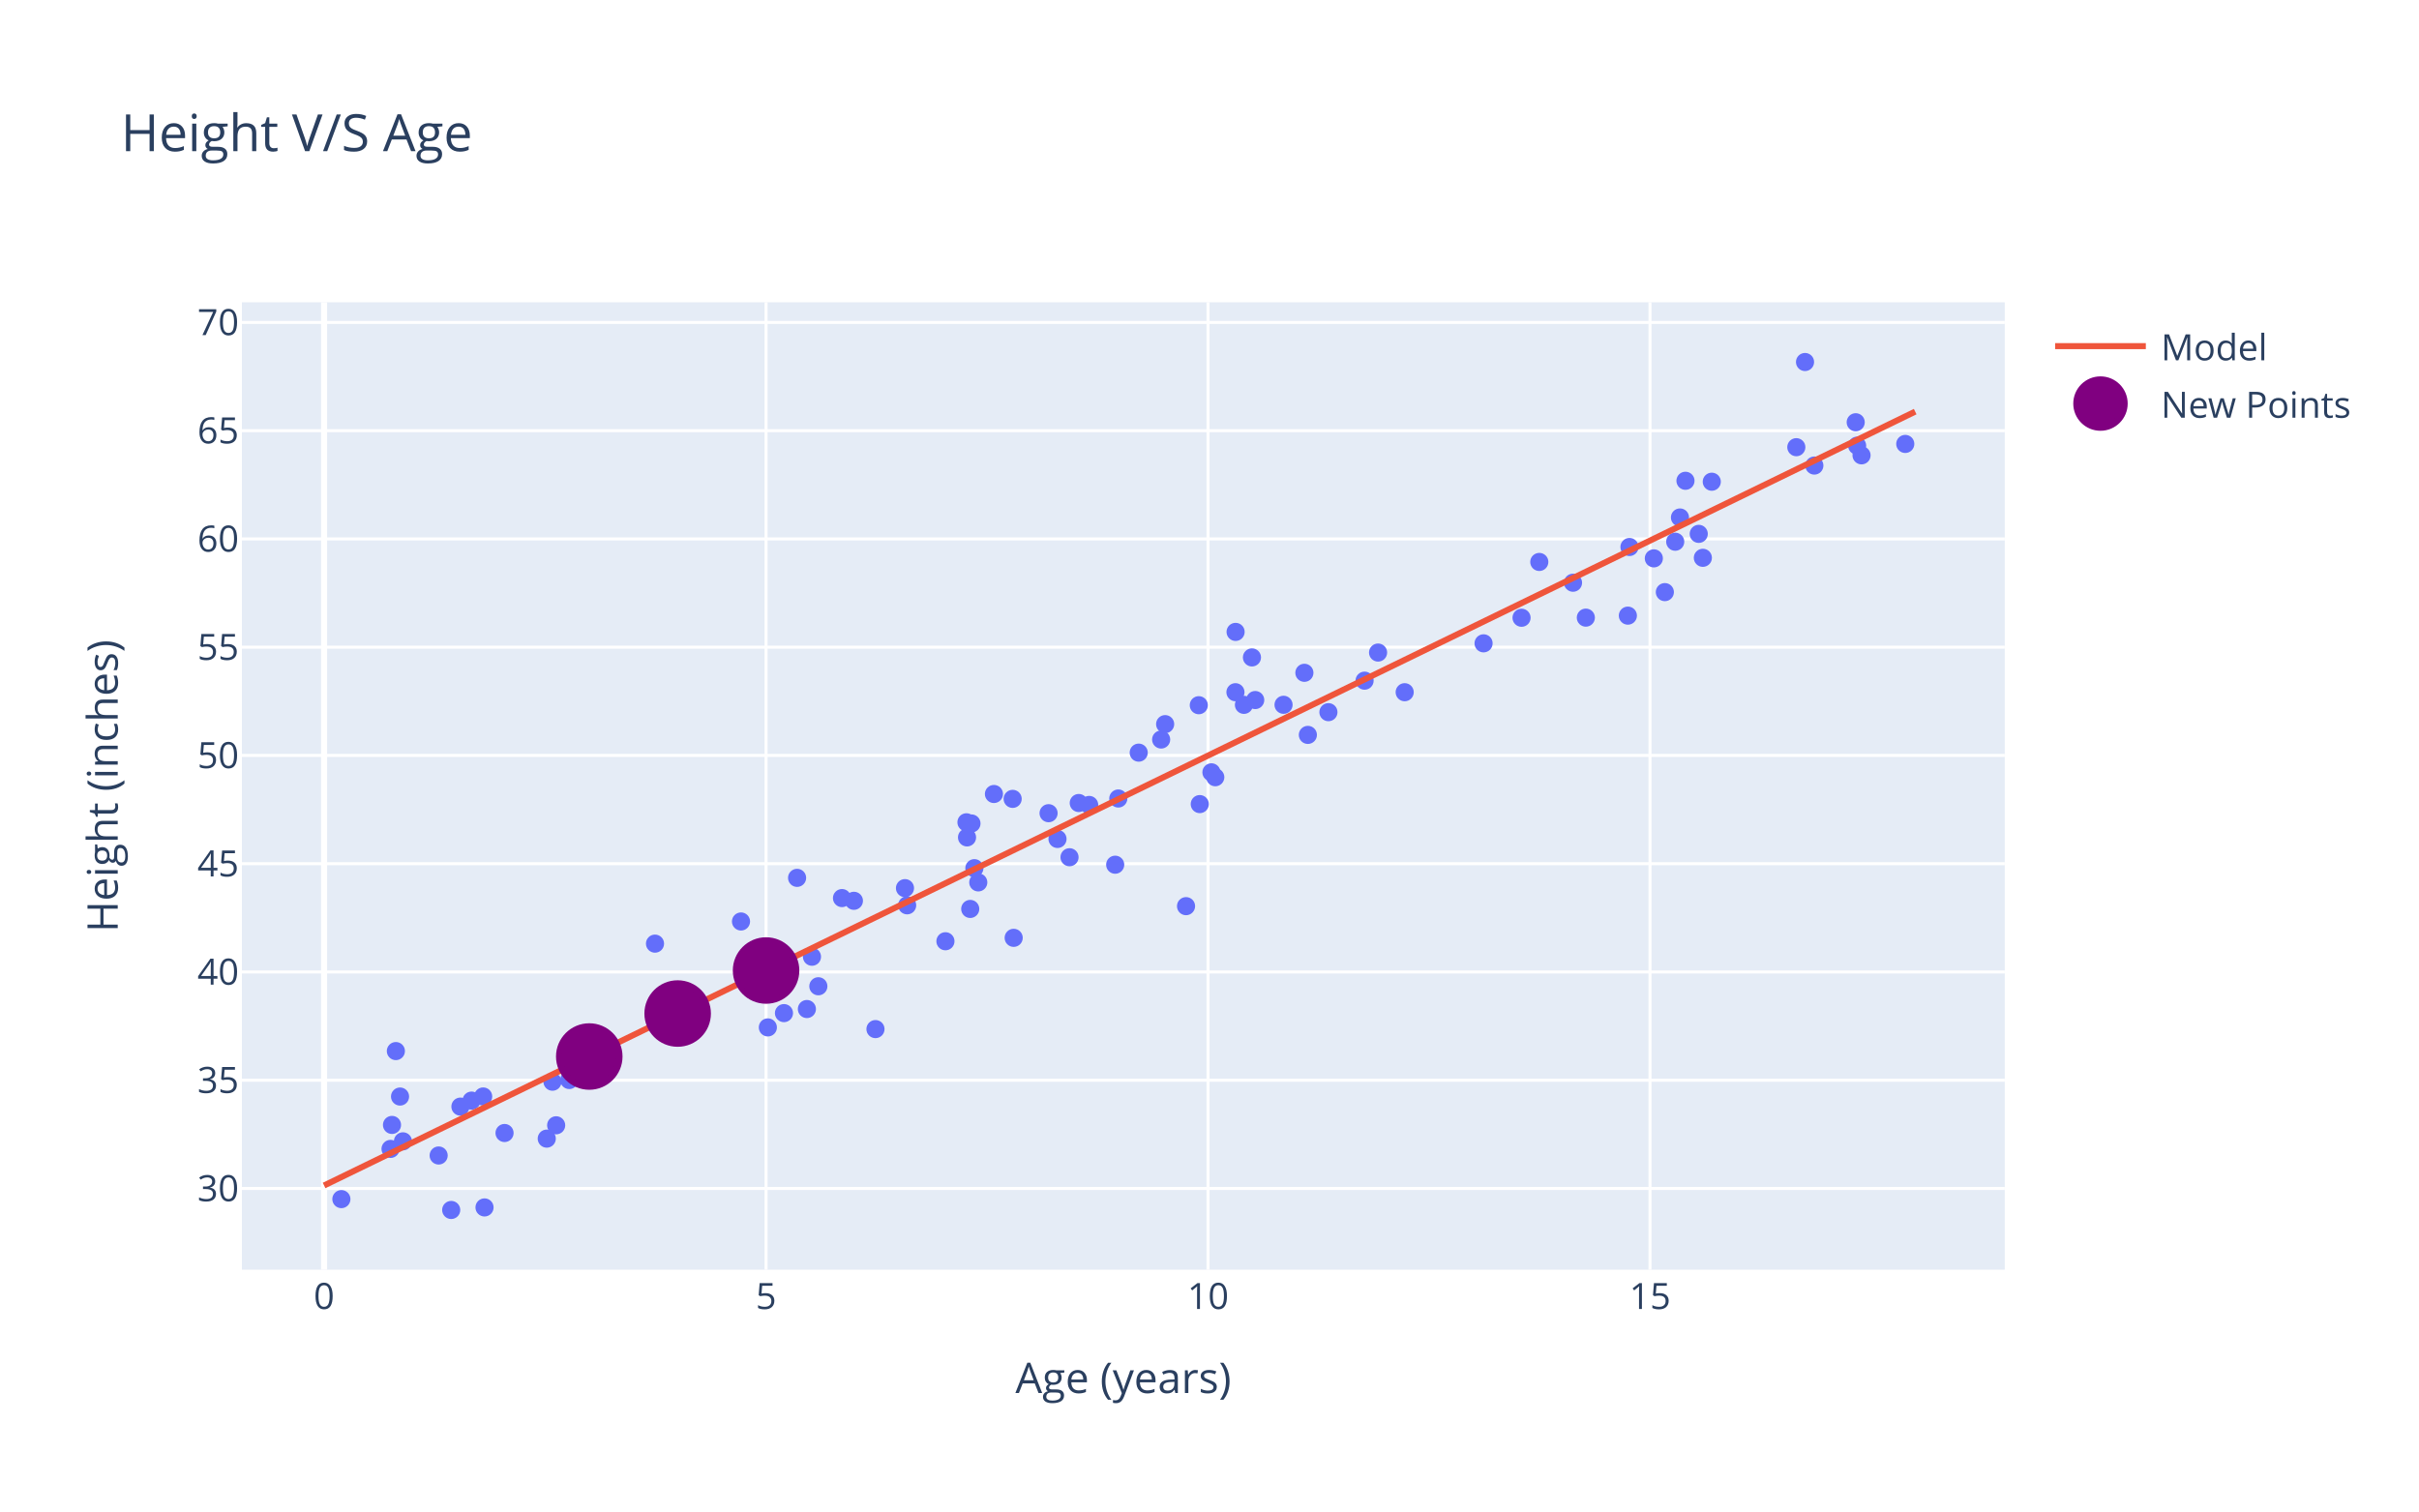
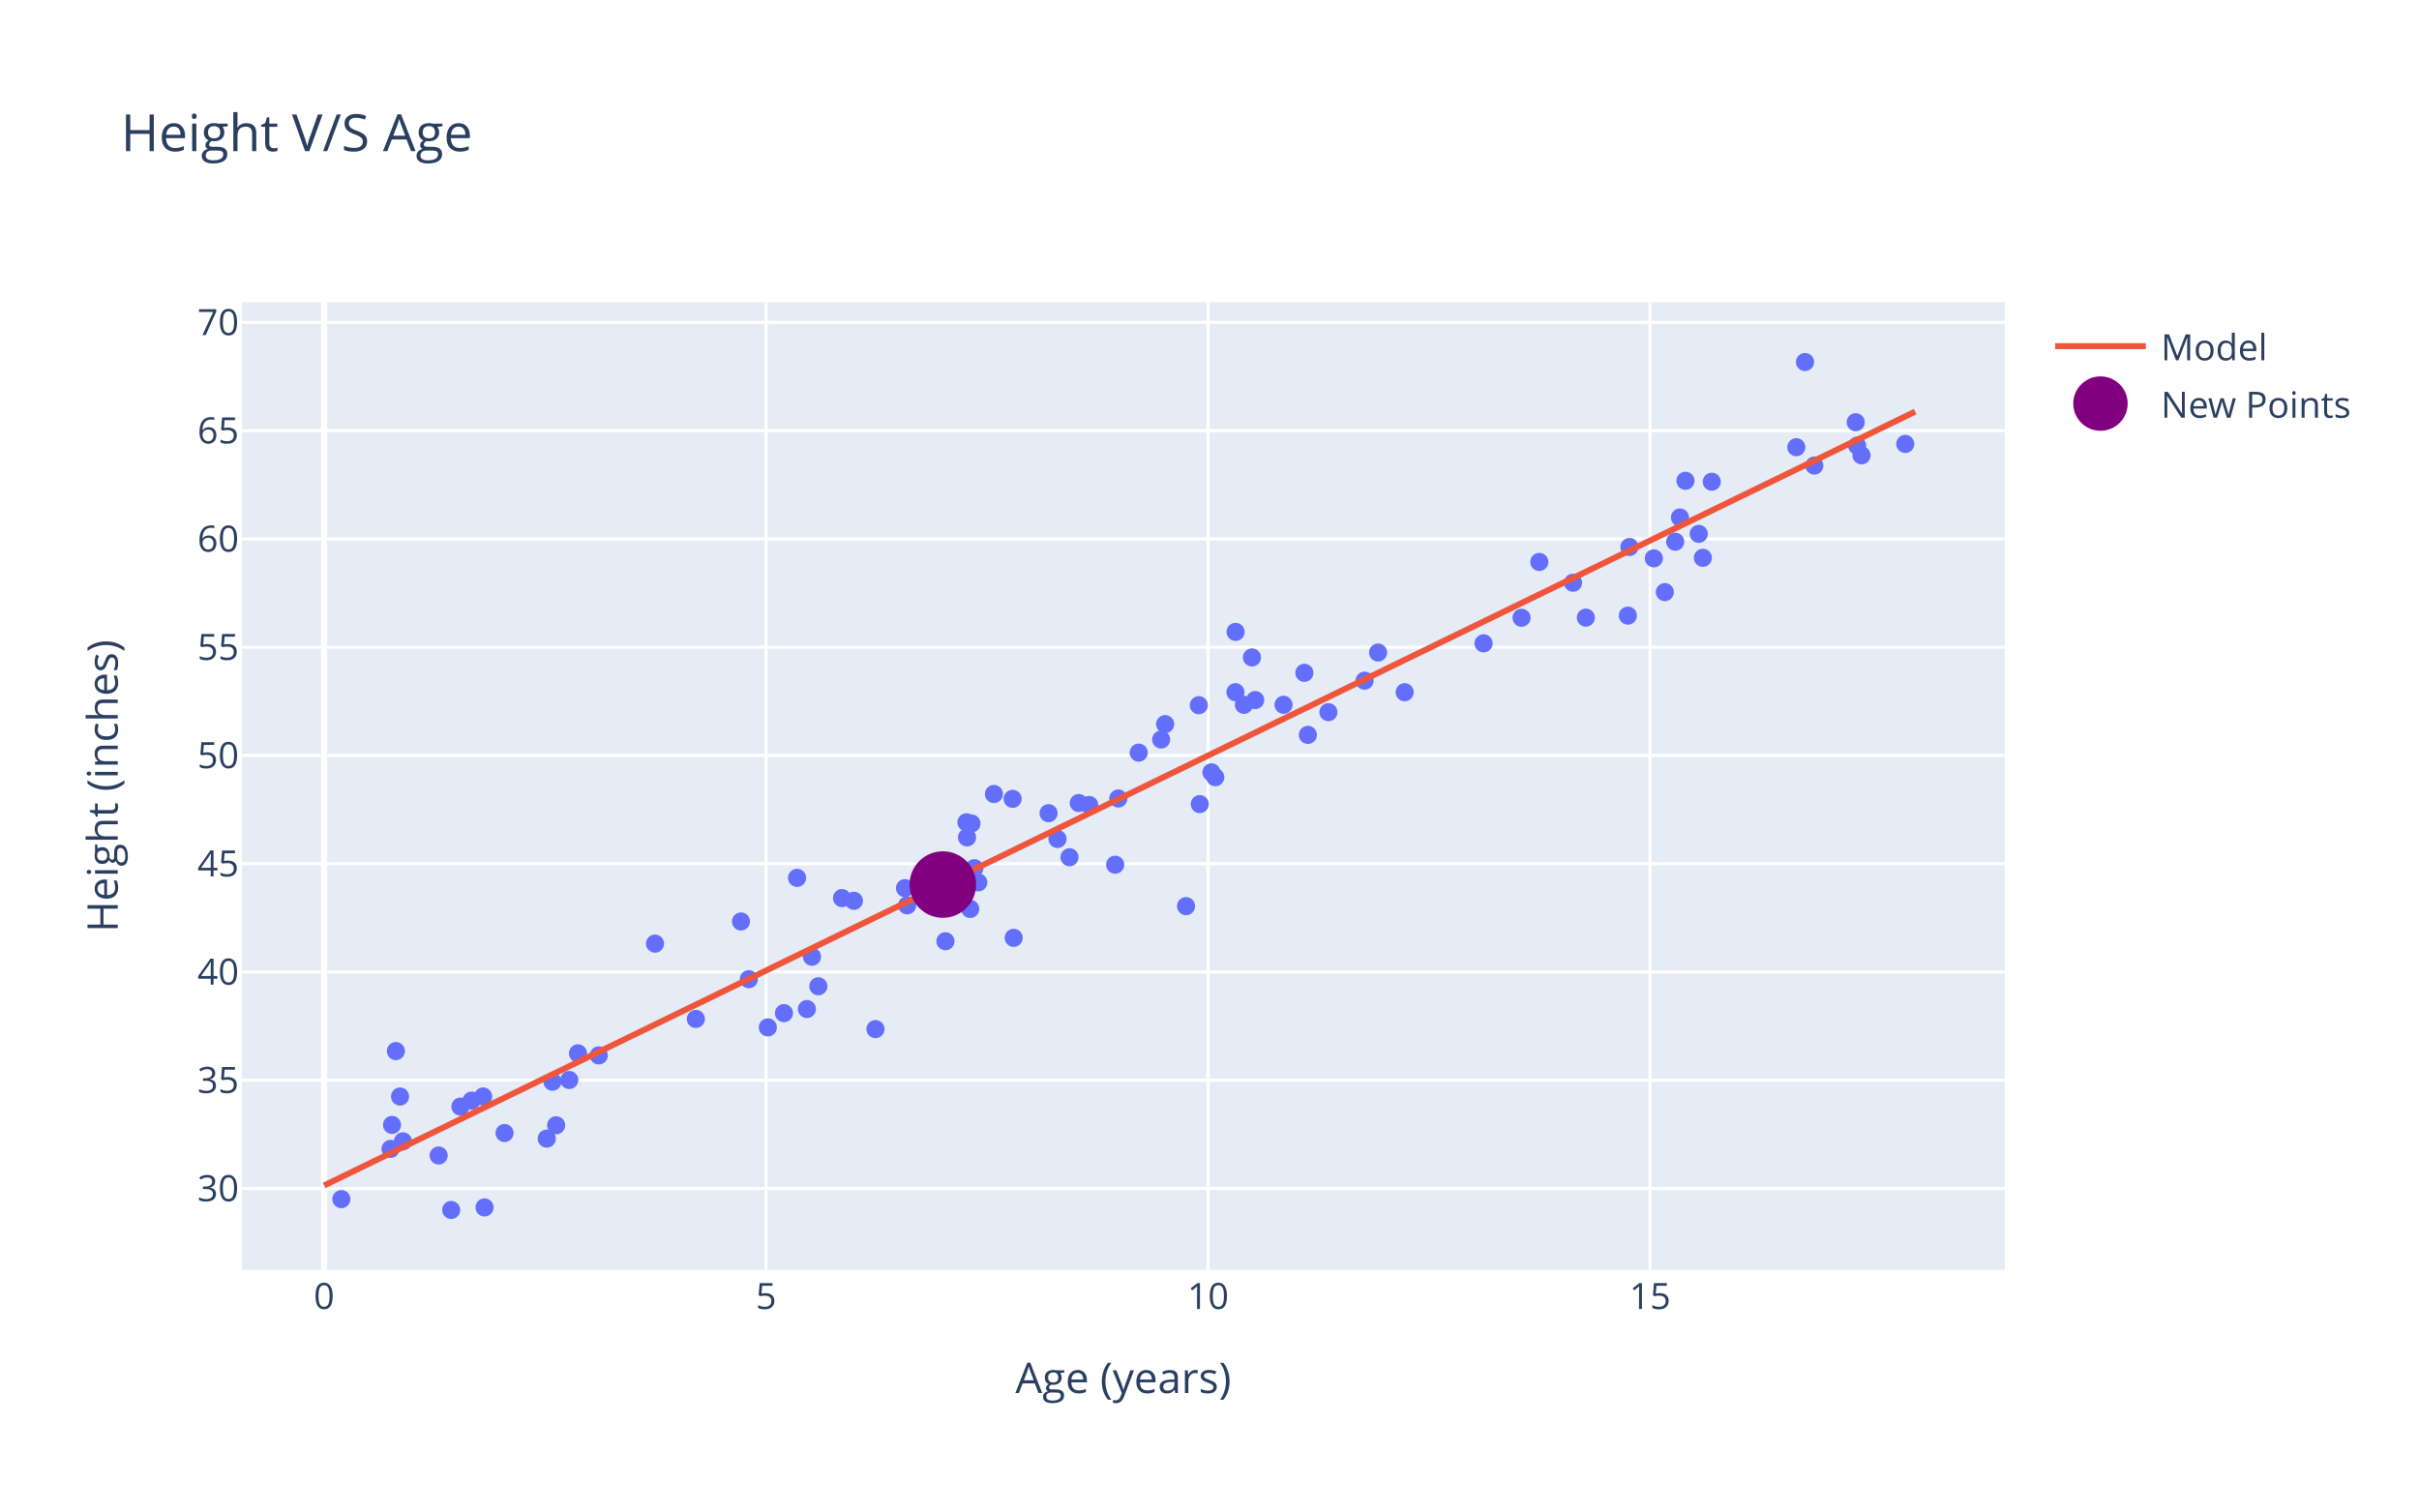
<svg xmlns="http://www.w3.org/2000/svg" class="main-svg" width="800" height="500" style="" viewBox="0 0 800 500">
  <rect x="0" y="0" width="800" height="500" style="fill: rgb(255, 255, 255); fill-opacity: 1;" />
-   <defs id="defs-eda07f">
+   <defs id="defs-251072">
    <g class="clips">
-       <clipPath id="clipeda07fxyplot" class="plotclip">
+       <clipPath id="clip251072xyplot" class="plotclip">
        <rect width="583" height="320" />
      </clipPath>
-       <clipPath class="axesclip" id="clipeda07fx">
+       <clipPath class="axesclip" id="clip251072x">
        <rect x="80" y="0" width="583" height="500" />
      </clipPath>
-       <clipPath class="axesclip" id="clipeda07fy">
+       <clipPath class="axesclip" id="clip251072y">
        <rect x="0" y="100" width="800" height="320" />
      </clipPath>
-       <clipPath class="axesclip" id="clipeda07fxy">
+       <clipPath class="axesclip" id="clip251072xy">
        <rect x="80" y="100" width="583" height="320" />
      </clipPath>
    </g>
    <g class="gradients" />
  </defs>
  <g class="bglayer">
    <rect class="bg" x="80" y="100" width="583" height="320" style="fill: rgb(229, 236, 246); fill-opacity: 1; stroke-width: 0;" />
  </g>
  <g class="layer-below">
    <g class="imagelayer" />
    <g class="shapelayer" />
  </g>
  <g class="cartesianlayer">
    <g class="subplot xy">
      <g class="layer-subplot">
        <g class="shapelayer" />
        <g class="imagelayer" />
      </g>
      <g class="gridlayer">
        <g class="x">
          <path class="xgrid crisp" transform="translate(253.35,0)" d="M0,100v320" style="stroke: rgb(255, 255, 255); stroke-opacity: 1; stroke-width: 1px;" />
          <path class="xgrid crisp" transform="translate(399.51,0)" d="M0,100v320" style="stroke: rgb(255, 255, 255); stroke-opacity: 1; stroke-width: 1px;" />
          <path class="xgrid crisp" transform="translate(545.68,0)" d="M0,100v320" style="stroke: rgb(255, 255, 255); stroke-opacity: 1; stroke-width: 1px;" />
        </g>
        <g class="y">
          <path class="ygrid crisp" transform="translate(0,393.14)" d="M80,0h583" style="stroke: rgb(255, 255, 255); stroke-opacity: 1; stroke-width: 1px;" />
          <path class="ygrid crisp" transform="translate(0,357.33)" d="M80,0h583" style="stroke: rgb(255, 255, 255); stroke-opacity: 1; stroke-width: 1px;" />
          <path class="ygrid crisp" transform="translate(0,321.52)" d="M80,0h583" style="stroke: rgb(255, 255, 255); stroke-opacity: 1; stroke-width: 1px;" />
          <path class="ygrid crisp" transform="translate(0,285.71)" d="M80,0h583" style="stroke: rgb(255, 255, 255); stroke-opacity: 1; stroke-width: 1px;" />
          <path class="ygrid crisp" transform="translate(0,249.89)" d="M80,0h583" style="stroke: rgb(255, 255, 255); stroke-opacity: 1; stroke-width: 1px;" />
          <path class="ygrid crisp" transform="translate(0,214.08)" d="M80,0h583" style="stroke: rgb(255, 255, 255); stroke-opacity: 1; stroke-width: 1px;" />
          <path class="ygrid crisp" transform="translate(0,178.27)" d="M80,0h583" style="stroke: rgb(255, 255, 255); stroke-opacity: 1; stroke-width: 1px;" />
          <path class="ygrid crisp" transform="translate(0,142.46)" d="M80,0h583" style="stroke: rgb(255, 255, 255); stroke-opacity: 1; stroke-width: 1px;" />
          <path class="ygrid crisp" transform="translate(0,106.65)" d="M80,0h583" style="stroke: rgb(255, 255, 255); stroke-opacity: 1; stroke-width: 1px;" />
        </g>
      </g>
      <g class="zerolinelayer">
        <path class="xzl zl crisp" transform="translate(107.18,0)" d="M0,100v320" style="stroke: rgb(255, 255, 255); stroke-opacity: 1; stroke-width: 2px;" />
      </g>
      <path class="xlines-below" />
      <path class="ylines-below" />
      <g class="overlines-below" />
      <g class="xaxislayer-below" />
      <g class="yaxislayer-below" />
      <g class="overaxes-below" />
-       <g class="plot" transform="translate(80,100)" clip-path="url('#clipeda07fxyplot')">
+       <g class="plot" transform="translate(80,100)" clip-path="url('#clip251072xyplot')">
        <g class="scatterlayer mlayer">
-           <g class="trace scatter trace4472f5" style="stroke-miterlimit: 2; opacity: 1;">
+           <g class="trace scatter trace8c4135" style="stroke-miterlimit: 2; opacity: 1;">
            <g class="fills" />
            <g class="errorbars" />
            <g class="lines" />
            <g class="points">
              <path class="point" transform="translate(458.89,80.94)" d="M3,0A3,3 0 1,1 0,-3A3,3 0 0,1 3,0Z" style="opacity: 1; stroke-width: 0px; fill: rgb(99, 110, 250); fill-opacity: 1;" />
              <path class="point" transform="translate(118.03,249.12)" d="M3,0A3,3 0 1,1 0,-3A3,3 0 0,1 3,0Z" style="opacity: 1; stroke-width: 0px; fill: rgb(99, 110, 250); fill-opacity: 1;" />
              <path class="point" transform="translate(239.62,172.01)" d="M3,0A3,3 0 1,1 0,-3A3,3 0 0,1 3,0Z" style="opacity: 1; stroke-width: 0px; fill: rgb(99, 110, 250); fill-opacity: 1;" />
              <path class="point" transform="translate(80.24,299.41)" d="M3,0A3,3 0 1,1 0,-3A3,3 0 0,1 3,0Z" style="opacity: 1; stroke-width: 0px; fill: rgb(99, 110, 250); fill-opacity: 1;" />
              <path class="point" transform="translate(516.95,19.75)" d="M3,0A3,3 0 1,1 0,-3A3,3 0 0,1 3,0Z" style="opacity: 1; stroke-width: 0px; fill: rgb(99, 110, 250); fill-opacity: 1;" />
              <path class="point" transform="translate(183.61,190.39)" d="M3,0A3,3 0 1,1 0,-3A3,3 0 0,1 3,0Z" style="opacity: 1; stroke-width: 0px; fill: rgb(99, 110, 250); fill-opacity: 1;" />
              <path class="point" transform="translate(280.21,166.27)" d="M3,0A3,3 0 1,1 0,-3A3,3 0 0,1 3,0Z" style="opacity: 1; stroke-width: 0px; fill: rgb(99, 110, 250); fill-opacity: 1;" />
              <path class="point" transform="translate(150.13,237.06)" d="M3,0A3,3 0 1,1 0,-3A3,3 0 0,1 3,0Z" style="opacity: 1; stroke-width: 0px; fill: rgb(99, 110, 250); fill-opacity: 1;" />
              <path class="point" transform="translate(242.24,187.19)" d="M3,0A3,3 0 1,1 0,-3A3,3 0 0,1 3,0Z" style="opacity: 1; stroke-width: 0px; fill: rgb(99, 110, 250); fill-opacity: 1;" />
              <path class="point" transform="translate(75.95,264.07)" d="M3,0A3,3 0 1,1 0,-3A3,3 0 0,1 3,0Z" style="opacity: 1; stroke-width: 0px; fill: rgb(99, 110, 250); fill-opacity: 1;" />
              <path class="point" transform="translate(269.73,177.52)" d="M3,0A3,3 0 1,1 0,-3A3,3 0 0,1 3,0Z" style="opacity: 1; stroke-width: 0px; fill: rgb(99, 110, 250); fill-opacity: 1;" />
              <path class="point" transform="translate(458.36,103.65)" d="M3,0A3,3 0 1,1 0,-3A3,3 0 0,1 3,0Z" style="opacity: 1; stroke-width: 0px; fill: rgb(99, 110, 250); fill-opacity: 1;" />
              <path class="point" transform="translate(474.02,79.2)" d="M3,0A3,3 0 1,1 0,-3A3,3 0 0,1 3,0Z" style="opacity: 1; stroke-width: 0px; fill: rgb(99, 110, 250); fill-opacity: 1;" />
              <path class="point" transform="translate(514.07,47.93)" d="M3,0A3,3 0 1,1 0,-3A3,3 0 0,1 3,0Z" style="opacity: 1; stroke-width: 0px; fill: rgb(99, 110, 250); fill-opacity: 1;" />
              <path class="point" transform="translate(52.3,262.73)" d="M3,0A3,3 0 1,1 0,-3A3,3 0 0,1 3,0Z" style="opacity: 1; stroke-width: 0px; fill: rgb(99, 110, 250); fill-opacity: 1;" />
              <path class="point" transform="translate(273.71,183.57)" d="M3,0A3,3 0 1,1 0,-3A3,3 0 0,1 3,0Z" style="opacity: 1; stroke-width: 0px; fill: rgb(99, 110, 250); fill-opacity: 1;" />
              <path class="point" transform="translate(375.75,115.86)" d="M3,0A3,3 0 1,1 0,-3A3,3 0 0,1 3,0Z" style="opacity: 1; stroke-width: 0px; fill: rgb(99, 110, 250); fill-opacity: 1;" />
              <path class="point" transform="translate(49.64,272.12)" d="M3,0A3,3 0 1,1 0,-3A3,3 0 0,1 3,0Z" style="opacity: 1; stroke-width: 0px; fill: rgb(99, 110, 250); fill-opacity: 1;" />
              <path class="point" transform="translate(359.33,135.58)" d="M3,0A3,3 0 1,1 0,-3A3,3 0 0,1 3,0Z" style="opacity: 1; stroke-width: 0px; fill: rgb(99, 110, 250); fill-opacity: 1;" />
              <path class="point" transform="translate(65.07,282.23)" d="M3,0A3,3 0 1,1 0,-3A3,3 0 0,1 3,0Z" style="opacity: 1; stroke-width: 0px; fill: rgb(99, 110, 250); fill-opacity: 1;" />
              <path class="point" transform="translate(328.63,109.03)" d="M3,0A3,3 0 1,1 0,-3A3,3 0 0,1 3,0Z" style="opacity: 1; stroke-width: 0px; fill: rgb(99, 110, 250); fill-opacity: 1;" />
              <path class="point" transform="translate(535.64,50.62)" d="M3,0A3,3 0 1,1 0,-3A3,3 0 0,1 3,0Z" style="opacity: 1; stroke-width: 0px; fill: rgb(99, 110, 250); fill-opacity: 1;" />
              <path class="point" transform="translate(328.58,128.98)" d="M3,0A3,3 0 1,1 0,-3A3,3 0 0,1 3,0Z" style="opacity: 1; stroke-width: 0px; fill: rgb(99, 110, 250); fill-opacity: 1;" />
              <path class="point" transform="translate(209.53,240.42)" d="M3,0A3,3 0 1,1 0,-3A3,3 0 0,1 3,0Z" style="opacity: 1; stroke-width: 0px; fill: rgb(99, 110, 250); fill-opacity: 1;" />
              <path class="point" transform="translate(481.8,76.6)" d="M3,0A3,3 0 1,1 0,-3A3,3 0 0,1 3,0Z" style="opacity: 1; stroke-width: 0px; fill: rgb(99, 110, 250); fill-opacity: 1;" />
              <path class="point" transform="translate(108.26,257.26)" d="M3,0A3,3 0 1,1 0,-3A3,3 0 0,1 3,0Z" style="opacity: 1; stroke-width: 0px; fill: rgb(99, 110, 250); fill-opacity: 1;" />
              <path class="point" transform="translate(483.16,84.52)" d="M3,0A3,3 0 1,1 0,-3A3,3 0 0,1 3,0Z" style="opacity: 1; stroke-width: 0px; fill: rgb(99, 110, 250); fill-opacity: 1;" />
              <path class="point" transform="translate(248.71,162.65)" d="M3,0A3,3 0 1,1 0,-3A3,3 0 0,1 3,0Z" style="opacity: 1; stroke-width: 0px; fill: rgb(99, 110, 250); fill-opacity: 1;" />
              <path class="point" transform="translate(86.86,274.79)" d="M3,0A3,3 0 1,1 0,-3A3,3 0 0,1 3,0Z" style="opacity: 1; stroke-width: 0px; fill: rgb(99, 110, 250); fill-opacity: 1;" />
              <path class="point" transform="translate(316.78,165.99)" d="M3,0A3,3 0 1,1 0,-3A3,3 0 0,1 3,0Z" style="opacity: 1; stroke-width: 0px; fill: rgb(99, 110, 250); fill-opacity: 1;" />
              <path class="point" transform="translate(111.15,248.44)" d="M3,0A3,3 0 1,1 0,-3A3,3 0 0,1 3,0Z" style="opacity: 1; stroke-width: 0px; fill: rgb(99, 110, 250); fill-opacity: 1;" />
              <path class="point" transform="translate(72.27,266.06)" d="M3,0A3,3 0 1,1 0,-3A3,3 0 0,1 3,0Z" style="opacity: 1; stroke-width: 0px; fill: rgb(99, 110, 250); fill-opacity: 1;" />
              <path class="point" transform="translate(186.85,233.78)" d="M3,0A3,3 0 1,1 0,-3A3,3 0 0,1 3,0Z" style="opacity: 1; stroke-width: 0px; fill: rgb(99, 110, 250); fill-opacity: 1;" />
              <path class="point" transform="translate(466.95,84.7)" d="M3,0A3,3 0 1,1 0,-3A3,3 0 0,1 3,0Z" style="opacity: 1; stroke-width: 0px; fill: rgb(99, 110, 250); fill-opacity: 1;" />
              <path class="point" transform="translate(202.4,197.98)" d="M3,0A3,3 0 1,1 0,-3A3,3 0 0,1 3,0Z" style="opacity: 1; stroke-width: 0px; fill: rgb(99, 110, 250); fill-opacity: 1;" />
              <path class="point" transform="translate(167.65,223.91)" d="M3,0A3,3 0 1,1 0,-3A3,3 0 0,1 3,0Z" style="opacity: 1; stroke-width: 0px; fill: rgb(99, 110, 250); fill-opacity: 1;" />
              <path class="point" transform="translate(288.81,186.04)" d="M3,0A3,3 0 1,1 0,-3A3,3 0 0,1 3,0Z" style="opacity: 1; stroke-width: 0px; fill: rgb(99, 110, 250); fill-opacity: 1;" />
              <path class="point" transform="translate(173.94,239.86)" d="M3,0A3,3 0 1,1 0,-3A3,3 0 0,1 3,0Z" style="opacity: 1; stroke-width: 0px; fill: rgb(99, 110, 250); fill-opacity: 1;" />
              <path class="point" transform="translate(316.46,133.28)" d="M3,0A3,3 0 1,1 0,-3A3,3 0 0,1 3,0Z" style="opacity: 1; stroke-width: 0px; fill: rgb(99, 110, 250); fill-opacity: 1;" />
              <path class="point" transform="translate(179.27,235.13)" d="M3,0A3,3 0 1,1 0,-3A3,3 0 0,1 3,0Z" style="opacity: 1; stroke-width: 0px; fill: rgb(99, 110, 250); fill-opacity: 1;" />
              <path class="point" transform="translate(32.9,296.66)" d="M3,0A3,3 0 1,1 0,-3A3,3 0 0,1 3,0Z" style="opacity: 1; stroke-width: 0px; fill: rgb(99, 110, 250); fill-opacity: 1;" />
              <path class="point" transform="translate(53.26,277.55)" d="M3,0A3,3 0 1,1 0,-3A3,3 0 0,1 3,0Z" style="opacity: 1; stroke-width: 0px; fill: rgb(99, 110, 250); fill-opacity: 1;" />
              <path class="point" transform="translate(240.87,200.67)" d="M3,0A3,3 0 1,1 0,-3A3,3 0 0,1 3,0Z" style="opacity: 1; stroke-width: 0px; fill: rgb(99, 110, 250); fill-opacity: 1;" />
              <path class="point" transform="translate(344.49,133.14)" d="M3,0A3,3 0 1,1 0,-3A3,3 0 0,1 3,0Z" style="opacity: 1; stroke-width: 0px; fill: rgb(99, 110, 250); fill-opacity: 1;" />
              <path class="point" transform="translate(486.11,59.35)" d="M3,0A3,3 0 1,1 0,-3A3,3 0 0,1 3,0Z" style="opacity: 1; stroke-width: 0px; fill: rgb(99, 110, 250); fill-opacity: 1;" />
              <path class="point" transform="translate(50.92,247.69)" d="M3,0A3,3 0 1,1 0,-3A3,3 0 0,1 3,0Z" style="opacity: 1; stroke-width: 0px; fill: rgb(99, 110, 250); fill-opacity: 1;" />
              <path class="point" transform="translate(477.41,59.04)" d="M3,0A3,3 0 1,1 0,-3A3,3 0 0,1 3,0Z" style="opacity: 1; stroke-width: 0px; fill: rgb(99, 110, 250); fill-opacity: 1;" />
              <path class="point" transform="translate(296.59,148.97)" d="M3,0A3,3 0 1,1 0,-3A3,3 0 0,1 3,0Z" style="opacity: 1; stroke-width: 0px; fill: rgb(99, 110, 250); fill-opacity: 1;" />
              <path class="point" transform="translate(289.84,164.14)" d="M3,0A3,3 0 1,1 0,-3A3,3 0 0,1 3,0Z" style="opacity: 1; stroke-width: 0px; fill: rgb(99, 110, 250); fill-opacity: 1;" />
              <path class="point" transform="translate(136.62,212.15)" d="M3,0A3,3 0 1,1 0,-3A3,3 0 0,1 3,0Z" style="opacity: 1; stroke-width: 0px; fill: rgb(99, 110, 250); fill-opacity: 1;" />
              <path class="point" transform="translate(49.16,280.05)" d="M3,0A3,3 0 1,1 0,-3A3,3 0 0,1 3,0Z" style="opacity: 1; stroke-width: 0px; fill: rgb(99, 110, 250); fill-opacity: 1;" />
              <path class="point" transform="translate(220.01,199.47)" d="M3,0A3,3 0 1,1 0,-3A3,3 0 0,1 3,0Z" style="opacity: 1; stroke-width: 0px; fill: rgb(99, 110, 250); fill-opacity: 1;" />
              <path class="point" transform="translate(312.24,199.75)" d="M3,0A3,3 0 1,1 0,-3A3,3 0 0,1 3,0Z" style="opacity: 1; stroke-width: 0px; fill: rgb(99, 110, 250); fill-opacity: 1;" />
              <path class="point" transform="translate(243.53,191.89)" d="M3,0A3,3 0 1,1 0,-3A3,3 0 0,1 3,0Z" style="opacity: 1; stroke-width: 0px; fill: rgb(99, 110, 250); fill-opacity: 1;" />
              <path class="point" transform="translate(533.71,39.68)" d="M3,0A3,3 0 1,1 0,-3A3,3 0 0,1 3,0Z" style="opacity: 1; stroke-width: 0px; fill: rgb(99, 110, 250); fill-opacity: 1;" />
              <path class="point" transform="translate(335.12,131.57)" d="M3,0A3,3 0 1,1 0,-3A3,3 0 0,1 3,0Z" style="opacity: 1; stroke-width: 0px; fill: rgb(99, 110, 250); fill-opacity: 1;" />
              <path class="point" transform="translate(470.59,95.87)" d="M3,0A3,3 0 1,1 0,-3A3,3 0 0,1 3,0Z" style="opacity: 1; stroke-width: 0px; fill: rgb(99, 110, 250); fill-opacity: 1;" />
              <path class="point" transform="translate(304.01,144.63)" d="M3,0A3,3 0 1,1 0,-3A3,3 0 0,1 3,0Z" style="opacity: 1; stroke-width: 0px; fill: rgb(99, 110, 250); fill-opacity: 1;" />
              <path class="point" transform="translate(423.2,104.35)" d="M3,0A3,3 0 1,1 0,-3A3,3 0 0,1 3,0Z" style="opacity: 1; stroke-width: 0px; fill: rgb(99, 110, 250); fill-opacity: 1;" />
              <path class="point" transform="translate(255.24,210.23)" d="M3,0A3,3 0 1,1 0,-3A3,3 0 0,1 3,0Z" style="opacity: 1; stroke-width: 0px; fill: rgb(99, 110, 250); fill-opacity: 1;" />
              <path class="point" transform="translate(100.82,276.65)" d="M3,0A3,3 0 1,1 0,-3A3,3 0 0,1 3,0Z" style="opacity: 1; stroke-width: 0px; fill: rgb(99, 110, 250); fill-opacity: 1;" />
              <path class="point" transform="translate(165.06,204.82)" d="M3,0A3,3 0 1,1 0,-3A3,3 0 0,1 3,0Z" style="opacity: 1; stroke-width: 0px; fill: rgb(99, 110, 250); fill-opacity: 1;" />
              <path class="point" transform="translate(320.64,155.48)" d="M3,0A3,3 0 1,1 0,-3A3,3 0 0,1 3,0Z" style="opacity: 1; stroke-width: 0px; fill: rgb(99, 110, 250); fill-opacity: 1;" />
              <path class="point" transform="translate(371.29,125.16)" d="M3,0A3,3 0 1,1 0,-3A3,3 0 0,1 3,0Z" style="opacity: 1; stroke-width: 0px; fill: rgb(99, 110, 250); fill-opacity: 1;" />
              <path class="point" transform="translate(276.76,165.63)" d="M3,0A3,3 0 1,1 0,-3A3,3 0 0,1 3,0Z" style="opacity: 1; stroke-width: 0px; fill: rgb(99, 110, 250); fill-opacity: 1;" />
              <path class="point" transform="translate(102.71,257.82)" d="M3,0A3,3 0 1,1 0,-3A3,3 0 0,1 3,0Z" style="opacity: 1; stroke-width: 0px; fill: rgb(99, 110, 250); fill-opacity: 1;" />
              <path class="point" transform="translate(69.22,300.25)" d="M3,0A3,3 0 1,1 0,-3A3,3 0 0,1 3,0Z" style="opacity: 1; stroke-width: 0px; fill: rgb(99, 110, 250); fill-opacity: 1;" />
              <path class="point" transform="translate(331.39,133.16)" d="M3,0A3,3 0 1,1 0,-3A3,3 0 0,1 3,0Z" style="opacity: 1; stroke-width: 0px; fill: rgb(99, 110, 250); fill-opacity: 1;" />
              <path class="point" transform="translate(520.03,54)" d="M3,0A3,3 0 1,1 0,-3A3,3 0 0,1 3,0Z" style="opacity: 1; stroke-width: 0px; fill: rgb(99, 110, 250); fill-opacity: 1;" />
              <path class="point" transform="translate(384.55,128.98)" d="M3,0A3,3 0 1,1 0,-3A3,3 0 0,1 3,0Z" style="opacity: 1; stroke-width: 0px; fill: rgb(99, 110, 250); fill-opacity: 1;" />
              <path class="point" transform="translate(305.33,139.54)" d="M3,0A3,3 0 1,1 0,-3A3,3 0 0,1 3,0Z" style="opacity: 1; stroke-width: 0px; fill: rgb(99, 110, 250); fill-opacity: 1;" />
              <path class="point" transform="translate(321.91,157.1)" d="M3,0A3,3 0 1,1 0,-3A3,3 0 0,1 3,0Z" style="opacity: 1; stroke-width: 0px; fill: rgb(99, 110, 250); fill-opacity: 1;" />
              <path class="point" transform="translate(266.78,169)" d="M3,0A3,3 0 1,1 0,-3A3,3 0 0,1 3,0Z" style="opacity: 1; stroke-width: 0px; fill: rgb(99, 110, 250); fill-opacity: 1;" />
              <path class="point" transform="translate(334.04,117.47)" d="M3,0A3,3 0 1,1 0,-3A3,3 0 0,1 3,0Z" style="opacity: 1; stroke-width: 0px; fill: rgb(99, 110, 250); fill-opacity: 1;" />
              <path class="point" transform="translate(239.81,177.01)" d="M3,0A3,3 0 1,1 0,-3A3,3 0 0,1 3,0Z" style="opacity: 1; stroke-width: 0px; fill: rgb(99, 110, 250); fill-opacity: 1;" />
              <path class="point" transform="translate(352.53,143.1)" d="M3,0A3,3 0 1,1 0,-3A3,3 0 0,1 3,0Z" style="opacity: 1; stroke-width: 0px; fill: rgb(99, 110, 250); fill-opacity: 1;" />
              <path class="point" transform="translate(79.79,262.71)" d="M3,0A3,3 0 1,1 0,-3A3,3 0 0,1 3,0Z" style="opacity: 1; stroke-width: 0px; fill: rgb(99, 110, 250); fill-opacity: 1;" />
              <path class="point" transform="translate(254.9,164.26)" d="M3,0A3,3 0 1,1 0,-3A3,3 0 0,1 3,0Z" style="opacity: 1; stroke-width: 0px; fill: rgb(99, 110, 250); fill-opacity: 1;" />
              <path class="point" transform="translate(232.67,211.36)" d="M3,0A3,3 0 1,1 0,-3A3,3 0 0,1 3,0Z" style="opacity: 1; stroke-width: 0px; fill: rgb(99, 110, 250); fill-opacity: 1;" />
              <path class="point" transform="translate(198.46,197.08)" d="M3,0A3,3 0 1,1 0,-3A3,3 0 0,1 3,0Z" style="opacity: 1; stroke-width: 0px; fill: rgb(99, 110, 250); fill-opacity: 1;" />
              <path class="point" transform="translate(534.18,47.42)" d="M3,0A3,3 0 1,1 0,-3A3,3 0 0,1 3,0Z" style="opacity: 1; stroke-width: 0px; fill: rgb(99, 110, 250); fill-opacity: 1;" />
              <path class="point" transform="translate(219.29,193.79)" d="M3,0A3,3 0 1,1 0,-3A3,3 0 0,1 3,0Z" style="opacity: 1; stroke-width: 0px; fill: rgb(99, 110, 250); fill-opacity: 1;" />
              <path class="point" transform="translate(475.59,71.18)" d="M3,0A3,3 0 1,1 0,-3A3,3 0 0,1 3,0Z" style="opacity: 1; stroke-width: 0px; fill: rgb(99, 110, 250); fill-opacity: 1;" />
              <path class="point" transform="translate(550.1,46.85)" d="M3,0A3,3 0 1,1 0,-3A3,3 0 0,1 3,0Z" style="opacity: 1; stroke-width: 0px; fill: rgb(99, 110, 250); fill-opacity: 1;" />
              <path class="point" transform="translate(444.46,104.31)" d="M3,0A3,3 0 1,1 0,-3A3,3 0 0,1 3,0Z" style="opacity: 1; stroke-width: 0px; fill: rgb(99, 110, 250); fill-opacity: 1;" />
              <path class="point" transform="translate(440.22,92.76)" d="M3,0A3,3 0 1,1 0,-3A3,3 0 0,1 3,0Z" style="opacity: 1; stroke-width: 0px; fill: rgb(99, 110, 250); fill-opacity: 1;" />
              <path class="point" transform="translate(351.38,122.56)" d="M3,0A3,3 0 1,1 0,-3A3,3 0 0,1 3,0Z" style="opacity: 1; stroke-width: 0px; fill: rgb(99, 110, 250); fill-opacity: 1;" />
              <path class="point" transform="translate(429.07,85.89)" d="M3,0A3,3 0 1,1 0,-3A3,3 0 0,1 3,0Z" style="opacity: 1; stroke-width: 0px; fill: rgb(99, 110, 250); fill-opacity: 1;" />
              <path class="point" transform="translate(241.28,172.4)" d="M3,0A3,3 0 1,1 0,-3A3,3 0 0,1 3,0Z" style="opacity: 1; stroke-width: 0px; fill: rgb(99, 110, 250); fill-opacity: 1;" />
              <path class="point" transform="translate(190.64,226.25)" d="M3,0A3,3 0 1,1 0,-3A3,3 0 0,1 3,0Z" style="opacity: 1; stroke-width: 0px; fill: rgb(99, 110, 250); fill-opacity: 1;" />
              <path class="point" transform="translate(103.93,272.24)" d="M3,0A3,3 0 1,1 0,-3A3,3 0 0,1 3,0Z" style="opacity: 1; stroke-width: 0px; fill: rgb(99, 110, 250); fill-opacity: 1;" />
              <path class="point" transform="translate(188.53,216.48)" d="M3,0A3,3 0 1,1 0,-3A3,3 0 0,1 3,0Z" style="opacity: 1; stroke-width: 0px; fill: rgb(99, 110, 250); fill-opacity: 1;" />
              <path class="point" transform="translate(410.64,112.81)" d="M3,0A3,3 0 1,1 0,-3A3,3 0 0,1 3,0Z" style="opacity: 1; stroke-width: 0px; fill: rgb(99, 110, 250); fill-opacity: 1;" />
            </g>
            <g class="text" />
          </g>
-           <g class="trace scatter tracea4870e" style="stroke-miterlimit: 2; opacity: 1;">
+           <g class="trace scatter tracee13ed9" style="stroke-miterlimit: 2; opacity: 1;">
            <g class="fills" />
            <g class="errorbars" />
            <g class="lines">
              <path class="js-line" d="M27.18,292.15L553.38,36.16" style="vector-effect: non-scaling-stroke; fill: none; stroke: rgb(239, 85, 59); stroke-opacity: 1; stroke-width: 2px; opacity: 1;" />
            </g>
            <g class="points" />
            <g class="text" />
          </g>
-           <g class="trace scatter trace5170a7" style="stroke-miterlimit: 2; opacity: 1;">
+           <g class="trace scatter trace390fee" style="stroke-miterlimit: 2; opacity: 1;">
            <g class="fills" />
            <g class="errorbars" />
            <g class="lines" />
            <g class="points">
-               <path class="point" transform="translate(114.88,249.49)" d="M10,0A10,10 0 1,1 0,-10A10,10 0 0,1 10,0Z" style="opacity: 1; stroke-width: 2px; fill: rgb(128, 0, 128); fill-opacity: 1; stroke: rgb(128, 0, 128); stroke-opacity: 1;" />
-               <path class="point" transform="translate(173.35,221.04)" d="M10,0A10,10 0 1,1 0,-10A10,10 0 0,1 10,0Z" style="opacity: 1; stroke-width: 2px; fill: rgb(128, 0, 128); fill-opacity: 1; stroke: rgb(128, 0, 128); stroke-opacity: 1;" />
-               <path class="point" transform="translate(144.11,235.27)" d="M10,0A10,10 0 1,1 0,-10A10,10 0 0,1 10,0Z" style="opacity: 1; stroke-width: 2px; fill: rgb(128, 0, 128); fill-opacity: 1; stroke: rgb(128, 0, 128); stroke-opacity: 1;" />
+               <path class="point" transform="translate(231.81,192.6)" d="M10,0A10,10 0 1,1 0,-10A10,10 0 0,1 10,0Z" style="opacity: 1; stroke-width: 2px; fill: rgb(128, 0, 128); fill-opacity: 1; stroke: rgb(128, 0, 128); stroke-opacity: 1;" />
            </g>
            <g class="text" />
          </g>
        </g>
      </g>
      <g class="overplot" />
      <path class="xlines-above crisp" d="M0,0" style="fill: none;" />
      <path class="ylines-above crisp" d="M0,0" style="fill: none;" />
      <g class="overlines-above" />
      <g class="xaxislayer-above">
        <g class="xtick">
          <text text-anchor="middle" x="0" y="433" transform="translate(107.18,0)" style="font-family: 'Open Sans', verdana, arial, sans-serif; font-size: 12px; fill: rgb(42, 63, 95); fill-opacity: 1; white-space: pre;">0</text>
        </g>
        <g class="xtick">
          <text text-anchor="middle" x="0" y="433" transform="translate(253.35,0)" style="font-family: 'Open Sans', verdana, arial, sans-serif; font-size: 12px; fill: rgb(42, 63, 95); fill-opacity: 1; white-space: pre;">5</text>
        </g>
        <g class="xtick">
          <text text-anchor="middle" x="0" y="433" transform="translate(399.51,0)" style="font-family: 'Open Sans', verdana, arial, sans-serif; font-size: 12px; fill: rgb(42, 63, 95); fill-opacity: 1; white-space: pre;">10</text>
        </g>
        <g class="xtick">
          <text text-anchor="middle" x="0" y="433" transform="translate(545.68,0)" style="font-family: 'Open Sans', verdana, arial, sans-serif; font-size: 12px; fill: rgb(42, 63, 95); fill-opacity: 1; white-space: pre;">15</text>
        </g>
      </g>
      <g class="yaxislayer-above">
        <g class="ytick">
          <text text-anchor="end" x="79" y="4.2" transform="translate(0,393.14)" style="font-family: 'Open Sans', verdana, arial, sans-serif; font-size: 12px; fill: rgb(42, 63, 95); fill-opacity: 1; white-space: pre;">30</text>
        </g>
        <g class="ytick">
          <text text-anchor="end" x="79" y="4.2" transform="translate(0,357.33)" style="font-family: 'Open Sans', verdana, arial, sans-serif; font-size: 12px; fill: rgb(42, 63, 95); fill-opacity: 1; white-space: pre;">35</text>
        </g>
        <g class="ytick">
          <text text-anchor="end" x="79" y="4.2" transform="translate(0,321.52)" style="font-family: 'Open Sans', verdana, arial, sans-serif; font-size: 12px; fill: rgb(42, 63, 95); fill-opacity: 1; white-space: pre;">40</text>
        </g>
        <g class="ytick">
          <text text-anchor="end" x="79" y="4.2" transform="translate(0,285.71)" style="font-family: 'Open Sans', verdana, arial, sans-serif; font-size: 12px; fill: rgb(42, 63, 95); fill-opacity: 1; white-space: pre;">45</text>
        </g>
        <g class="ytick">
          <text text-anchor="end" x="79" y="4.2" transform="translate(0,249.89)" style="font-family: 'Open Sans', verdana, arial, sans-serif; font-size: 12px; fill: rgb(42, 63, 95); fill-opacity: 1; white-space: pre;">50</text>
        </g>
        <g class="ytick">
          <text text-anchor="end" x="79" y="4.2" transform="translate(0,214.08)" style="font-family: 'Open Sans', verdana, arial, sans-serif; font-size: 12px; fill: rgb(42, 63, 95); fill-opacity: 1; white-space: pre;">55</text>
        </g>
        <g class="ytick">
          <text text-anchor="end" x="79" y="4.2" transform="translate(0,178.27)" style="font-family: 'Open Sans', verdana, arial, sans-serif; font-size: 12px; fill: rgb(42, 63, 95); fill-opacity: 1; white-space: pre;">60</text>
        </g>
        <g class="ytick">
          <text text-anchor="end" x="79" y="4.2" transform="translate(0,142.46)" style="font-family: 'Open Sans', verdana, arial, sans-serif; font-size: 12px; fill: rgb(42, 63, 95); fill-opacity: 1; white-space: pre;">65</text>
        </g>
        <g class="ytick">
          <text text-anchor="end" x="79" y="4.2" transform="translate(0,106.65)" style="font-family: 'Open Sans', verdana, arial, sans-serif; font-size: 12px; fill: rgb(42, 63, 95); fill-opacity: 1; white-space: pre;">70</text>
        </g>
      </g>
      <g class="overaxes-above" />
    </g>
  </g>
  <g class="polarlayer" />
  <g class="ternarylayer" />
  <g class="geolayer" />
  <g class="funnelarealayer" />
  <g class="pielayer" />
  <g class="treemaplayer" />
  <g class="sunburstlayer" />
  <g class="glimages" />
-   <defs id="topdefs-eda07f">
+   <defs id="topdefs-251072">
    <g class="clips" />
-     <clipPath id="legendeda07f">
+     <clipPath id="legend251072">
      <rect width="113" height="48" x="0" y="0" />
    </clipPath>
  </defs>
  <g class="layer-above">
    <g class="imagelayer" />
    <g class="shapelayer" />
  </g>
  <g class="infolayer">
    <g class="legend" pointer-events="all" transform="translate(674.66,100)">
      <rect class="bg" shape-rendering="crispEdges" style="stroke: rgb(68, 68, 68); stroke-opacity: 1; fill: rgb(255, 255, 255); fill-opacity: 1; stroke-width: 0px;" width="113" height="48" x="0" y="0" />
-       <g class="scrollbox" transform="" clip-path="url('#legendeda07f')">
+       <g class="scrollbox" transform="" clip-path="url('#legend251072')">
        <g class="groups">
          <g class="traces" transform="translate(0,14.5)" style="opacity: 1;">
            <text class="legendtext" text-anchor="start" x="40" y="4.68" style="font-family: 'Open Sans', verdana, arial, sans-serif; font-size: 12px; fill: rgb(42, 63, 95); fill-opacity: 1; white-space: pre;">Model</text>
            <g class="layers" style="opacity: 1;">
              <g class="legendfill" />
              <g class="legendlines">
                <path class="js-line" d="M5,0h30" style="fill: none; stroke: rgb(239, 85, 59); stroke-opacity: 1; stroke-width: 2px;" />
              </g>
              <g class="legendsymbols">
                <g class="legendpoints" />
              </g>
            </g>
            <rect class="legendtoggle" x="0" y="-9.5" width="107.016" height="19" style="fill: rgb(0, 0, 0); fill-opacity: 0;" />
          </g>
          <g class="traces" transform="translate(0,33.5)" style="opacity: 1;">
            <text class="legendtext" text-anchor="start" x="40" y="4.68" style="font-family: 'Open Sans', verdana, arial, sans-serif; font-size: 12px; fill: rgb(42, 63, 95); fill-opacity: 1; white-space: pre;">New Points</text>
            <g class="layers" style="opacity: 1;">
              <g class="legendfill" />
              <g class="legendlines" />
              <g class="legendsymbols">
                <g class="legendpoints">
                  <path class="scatterpts" transform="translate(20,0)" d="M8,0A8,8 0 1,1 0,-8A8,8 0 0,1 8,0Z" style="opacity: 1; stroke-width: 2px; fill: rgb(128, 0, 128); fill-opacity: 1; stroke: rgb(128, 0, 128); stroke-opacity: 1;" />
                </g>
              </g>
            </g>
            <rect class="legendtoggle" x="0" y="-9.5" width="107.016" height="19" style="fill: rgb(0, 0, 0); fill-opacity: 0;" />
          </g>
        </g>
      </g>
      <rect class="scrollbar" rx="20" ry="3" width="0" height="0" style="fill: rgb(128, 139, 164); fill-opacity: 1;" x="0" y="0" />
    </g>
    <g class="g-gtitle">
      <text class="gtitle" x="40" y="50" text-anchor="start" dy="0em" style="font-family: 'Open Sans', verdana, arial, sans-serif; font-size: 17px; fill: rgb(42, 63, 95); opacity: 1; font-weight: normal; white-space: pre;">Height V/S Age</text>
    </g>
    <g class="g-xtitle">
      <text class="xtitle" x="371.5" y="460.8" text-anchor="middle" style="font-family: 'Open Sans', verdana, arial, sans-serif; font-size: 14px; fill: rgb(42, 63, 95); opacity: 1; font-weight: normal; white-space: pre;">Age (years)</text>
    </g>
    <g class="g-ytitle">
      <text class="ytitle" transform="rotate(-90,38.93438,260)" x="38.934" y="260" text-anchor="middle" style="font-family: 'Open Sans', verdana, arial, sans-serif; font-size: 14px; fill: rgb(42, 63, 95); opacity: 1; font-weight: normal; white-space: pre;">Height (inches)</text>
    </g>
  </g>
</svg>
